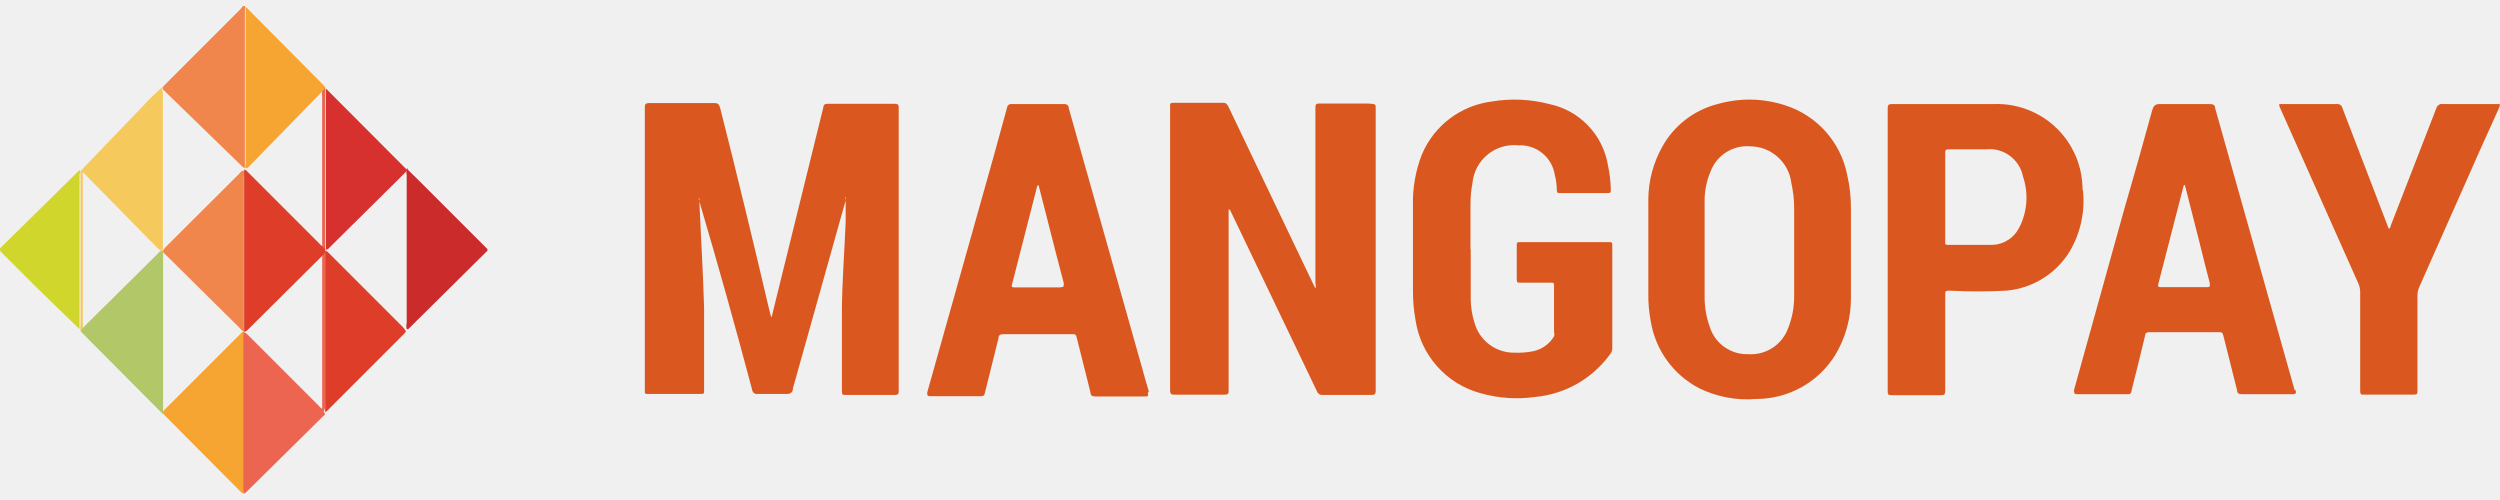
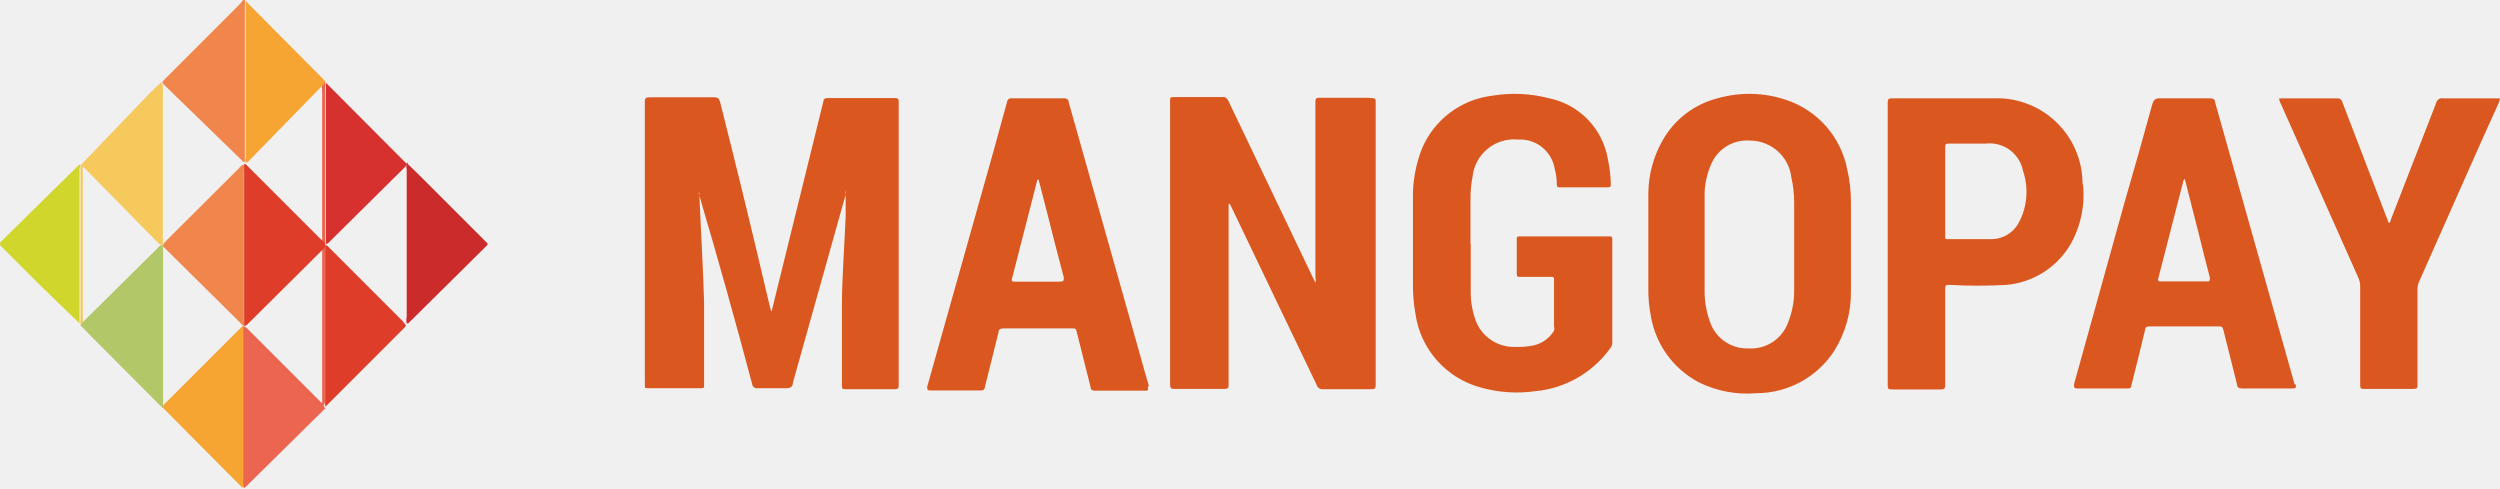
- <svg xmlns="http://www.w3.org/2000/svg" width="100" height="20" viewBox="0 0 99.95 19.53">
+ <svg xmlns="http://www.w3.org/2000/svg" viewBox="0 0 99.95 19.53">
  <defs>
    <mask id="a" x="91.12" y="3.92" width="8.82" height="11.64" maskUnits="userSpaceOnUse">
      <path fill="#fff" d="M99.95 15.63V3.99h-8.83v11.64h8.83z" transform="translate(0 -.07)" />
    </mask>
    <mask id="b" x="6.49" y="0" width="3.33" height="6.56" maskUnits="userSpaceOnUse">
      <path fill="#fff" d="M6.49.07h3.32v6.56H6.49V.07z" transform="translate(0 -.07)" />
    </mask>
  </defs>
  <g mask="url(#a)">
    <path d="M99.95 4l-.79 1.75-2.44 5.5a.83.83 0 0 0-.07.35v3.77c0 .15 0 .18-.18.18h-1.94c-.14 0-.17 0-.17-.18v-3.91a.84.84 0 0 0-.07-.35l-3.12-7a.31.31 0 0 1-.05-.18h2.31a.2.2 0 0 1 .22.16l1.8 4.69.05.13c.07 0 .07-.09.09-.14q.91-2.33 1.81-4.66a.24.24 0 0 1 .29-.18h2.26z" fill="#da581f" />
  </g>
  <g mask="url(#b)">
    <path d="M6.49 3.27l.13-.14 3-3 .1-.13h.07a.62.62 0 0 1 0 .21V6.41a.49.49 0 0 1 0 .06h-.06L6.55 3.38a.27.27 0 0 1-.06-.08" fill="#f0864c" />
  </g>
  <path d="M30.85 12.45l.22-.9 1.85-7.5c0-.09.06-.13.16-.13h2.7c.15 0 .15.07.15.18v11.27c0 .14 0 .19-.18.19h-1.94c-.11 0-.15 0-.15-.14v-3.2c0-1.07.1-2.38.15-3.57v-1c-.05 0 0 .09 0 .13q-1.06 3.76-2.11 7.52c0 .17-.11.23-.29.22H30.3a.19.19 0 0 1-.23-.17q-1-3.77-2.11-7.53V7.7c-.06 0 0 .07 0 .1.06 1.43.15 2.86.19 4.29v3.32c0 .08 0 .11-.11.11h-2.15c-.08 0-.12 0-.11-.11s0-.07 0-.1V4.11c0-.17 0-.22.21-.22h2.56c.15 0 .2.05.24.19q1 3.95 1.92 7.89l.11.44M49.12 8.15v7.2c0 .16 0 .2-.2.2H47c-.17 0-.22 0-.22-.21v-10-1.32c0-.1 0-.14.13-.14h2c.12 0 .15.07.2.15l3.38 7.07.1.2a.24.24 0 0 0 0-.18v-7c0-.18 0-.22.22-.21h1.9c.29.02.29.02.29.18v11.3c0 .15-.05.17-.18.17h-1.94a.22.22 0 0 1-.23-.15l-3.24-6.76-.24-.5M58.8 9.75v2a3.19 3.19 0 0 0 .15.92 1.63 1.63 0 0 0 1.6 1.2 3.2 3.2 0 0 0 .76-.06 1.28 1.28 0 0 0 .82-.59.28.28 0 0 0 0-.17v-1.84c0-.12 0-.15-.15-.14h-1.2c-.11 0-.14 0-.14-.14V9.57c0-.09 0-.12.12-.12h3.57c.1 0 .13 0 .13.13v4.12a.35.35 0 0 1-.08.22 4.17 4.17 0 0 1-3 1.72 5.3 5.3 0 0 1-2.19-.15 3.57 3.57 0 0 1-2.6-2.94 6.48 6.48 0 0 1-.1-1.18V8.01a5.23 5.23 0 0 1 .36-2.07 3.5 3.5 0 0 1 2.78-2.11 5.49 5.49 0 0 1 2.31.1 3 3 0 0 1 2.35 2.47 5.05 5.05 0 0 1 .11.95c0 .11 0 .14-.14.14h-1.87c-.12 0-.15 0-.15-.15a2.35 2.35 0 0 0-.08-.58 1.4 1.4 0 0 0-1.46-1.18 1.67 1.67 0 0 0-1.83 1.5 4.63 4.63 0 0 0-.08.86v1.81" fill="#da581f" />
  <path d="M13 3.27a.8.8 0 0 1 0 .22V9.7a.32.32 0 0 1 0 .1v6.17a.47.47 0 0 1-.06.25l.06.11-3.15 3.11-.09.07a.31.31 0 0 1-.06-.23v-6a.67.67 0 0 1 0-.17v-.06c.12 0 .17.07.24.14L12.75 16a.86.86 0 0 0 .13.12v-.07-6a1.19 1.19 0 0 0 0-.21 1 1 0 0 1 0-.13V8.42 3.66a1.28 1.28 0 0 1 0-.29s0-.06.07-.07" fill="#eb6550" />
  <path d="M3.22 13.01a.82.82 0 0 1 0-.24V6.83a1.21 1.21 0 0 1 0-.22L6 3.71l.45-.43a.46.46 0 0 1 .06.27v6a.74.74 0 0 1 0 .19v.06c-.12 0-.17-.08-.24-.14L3.44 6.78a.41.41 0 0 0-.13-.11.52.52 0 0 0 0 .19v5.86a.89.89 0 0 1 0 .24s0 .05-.06.05" fill="#f6c95c" />
  <path d="M3.22 13.01a.8.8 0 0 1 .15-.19l2.92-2.89c.06-.06.11-.16.23-.12a.1.1 0 0 1 0 .08v6.35a.1.1 0 0 1 0 .09l-2.89-2.9-.41-.42" fill="#b2c768" />
  <path d="M6.52 16.31v-.06a.26.26 0 0 1 .1-.14l3-3a.37.37 0 0 1 .11-.09v6.47h-.05l-3.16-3.18M13 3.27a.63.63 0 0 1-.15.19L10 6.38c-.05.05-.09.12-.18.12a.37.37 0 0 1 0-.19V.23v-.2l.18.19 2.9 2.92.12.13" fill="#f6a432" />
  <path d="M16.29 6.54l.57.56 2.56 2.56c.06.06.13.1 0 .2l-3.1 3.07h-.06a.56.56 0 0 1 0-.26v-5.9a.59.59 0 0 1 0-.26h.06" fill="#cb2b2b" />
  <path d="M16.29 6.54a.66.66 0 0 1-.15.19l-2.92 2.89c-.05.05-.1.13-.19.13V3.47v-.16l3.23 3.24" fill="#d6302f" />
  <path d="M3.18 6.57c.06.05 0 .12 0 .18v6.18l-1.64-1.59L.07 9.87C0 9.82 0 9.79 0 9.7l3.18-3.13" fill="#d0d62c" />
  <path d="M13 16.25V9.8c.08 0 .12.06.17.11l2.93 2.93a.86.86 0 0 1 .13.18l-.06.08-3.11 3.11-.07.05" fill="#dd3d29" />
  <path d="M9.76 13.05a1.08 1.08 0 0 1-.21-.2L6.66 9.99c-.06-.06-.13-.1-.15-.19a.79.79 0 0 1 .15-.19l2.9-2.89c.05-.05.09-.14.19-.12a.34.34 0 0 1 0 .23v6a.88.88 0 0 1 0 .19.14.14 0 0 1 0 .06z" fill="#f0864c" />
  <path d="M9.76 13.02v-6.4a.6.6 0 0 1 0-.07c.07 0 .11.06.15.1l2.92 2.92a.92.92 0 0 1 .17.16v.09c0 .08-.06.12-.11.17l-2.96 2.94s-.09.11-.17.1" fill="#dd3d29" />
  <path d="M71.73 11.62a3.34 3.34 0 0 1-.23 1.24 1.58 1.58 0 0 1-1.6 1.07 1.56 1.56 0 0 1-1.54-1.08 3.55 3.55 0 0 1-.21-1.26V9.75v-2a3 3 0 0 1 .24-1.13 1.56 1.56 0 0 1 1.58-1 1.67 1.67 0 0 1 1.65 1.48 4.47 4.47 0 0 1 .11 1v3.56M74 8.14a5.7 5.7 0 0 0-.15-1.38 3.66 3.66 0 0 0-2.45-2.77 4.61 4.61 0 0 0-2.73-.06 3.52 3.52 0 0 0-2.22 1.72 4.37 4.37 0 0 0-.55 2.06V11.48a5.44 5.44 0 0 0 .1 1.15 3.68 3.68 0 0 0 1.93 2.66 4.33 4.33 0 0 0 2.28.43A3.71 3.71 0 0 0 73.35 14a4.38 4.38 0 0 0 .65-2.35V8.14M42.39 11.26h-1.82c-.08 0-.15 0-.11-.12l1-3.9s0-.06.06-.07l.34 1.32c.22.87.44 1.74.67 2.6 0 .12 0 .17-.12.16m3.52 4.17c-.11-.35-.2-.7-.3-1.05L42.73 4.1c0-.12-.08-.18-.22-.17h-2.05a.17.17 0 0 0-.2.15c-.18.65-.36 1.3-.55 2l-2.64 9.38c0 .11 0 .15.11.15h2c.12 0 .17 0 .2-.15.18-.73.36-1.45.54-2.17 0-.11.06-.16.19-.16h2.76c.11 0 .15 0 .18.15.18.73.37 1.46.55 2.19 0 .11.07.15.18.15h2c.11 0 .14 0 .11-.14M88.22 11.25h-1.81c-.09 0-.16 0-.12-.13l1-3.88s0-.06.06-.08l.57 2.24c.14.57.28 1.13.43 1.7 0 .14 0 .15-.13.15m3.52 4.12L88.56 4.09c0-.12-.08-.16-.21-.16h-2c-.19 0-.25.07-.3.23-.37 1.35-.75 2.7-1.13 4l-2 7.2c0 .12 0 .17.12.17h2c.11 0 .16 0 .18-.15.18-.73.37-1.46.54-2.19 0-.11.07-.14.19-.14h2.75c.11 0 .16 0 .19.14.18.73.37 1.46.55 2.19 0 .12.08.15.2.15h2c.17 0 .17-.05.13-.18M80.75 8.82a1.24 1.24 0 0 1-1.11.74h-1.77c-.13 0-.1-.07-.1-.15V7.65 5.91c0-.14 0-.17.17-.17h1.46a1.36 1.36 0 0 1 1.48 1.09 2.63 2.63 0 0 1-.13 2m2.51-1.48a3.42 3.42 0 0 0-3.54-3.42h-4.07c-.17 0-.18.05-.18.2v11.25c0 .16 0 .19.19.19h1.9c.16 0 .21 0 .21-.2v-3.81c0-.14 0-.17.17-.17a20.75 20.75 0 0 0 2.28 0 3.31 3.31 0 0 0 2.54-1.59 4 4 0 0 0 .52-2.4" fill="#da581f" />
</svg>
